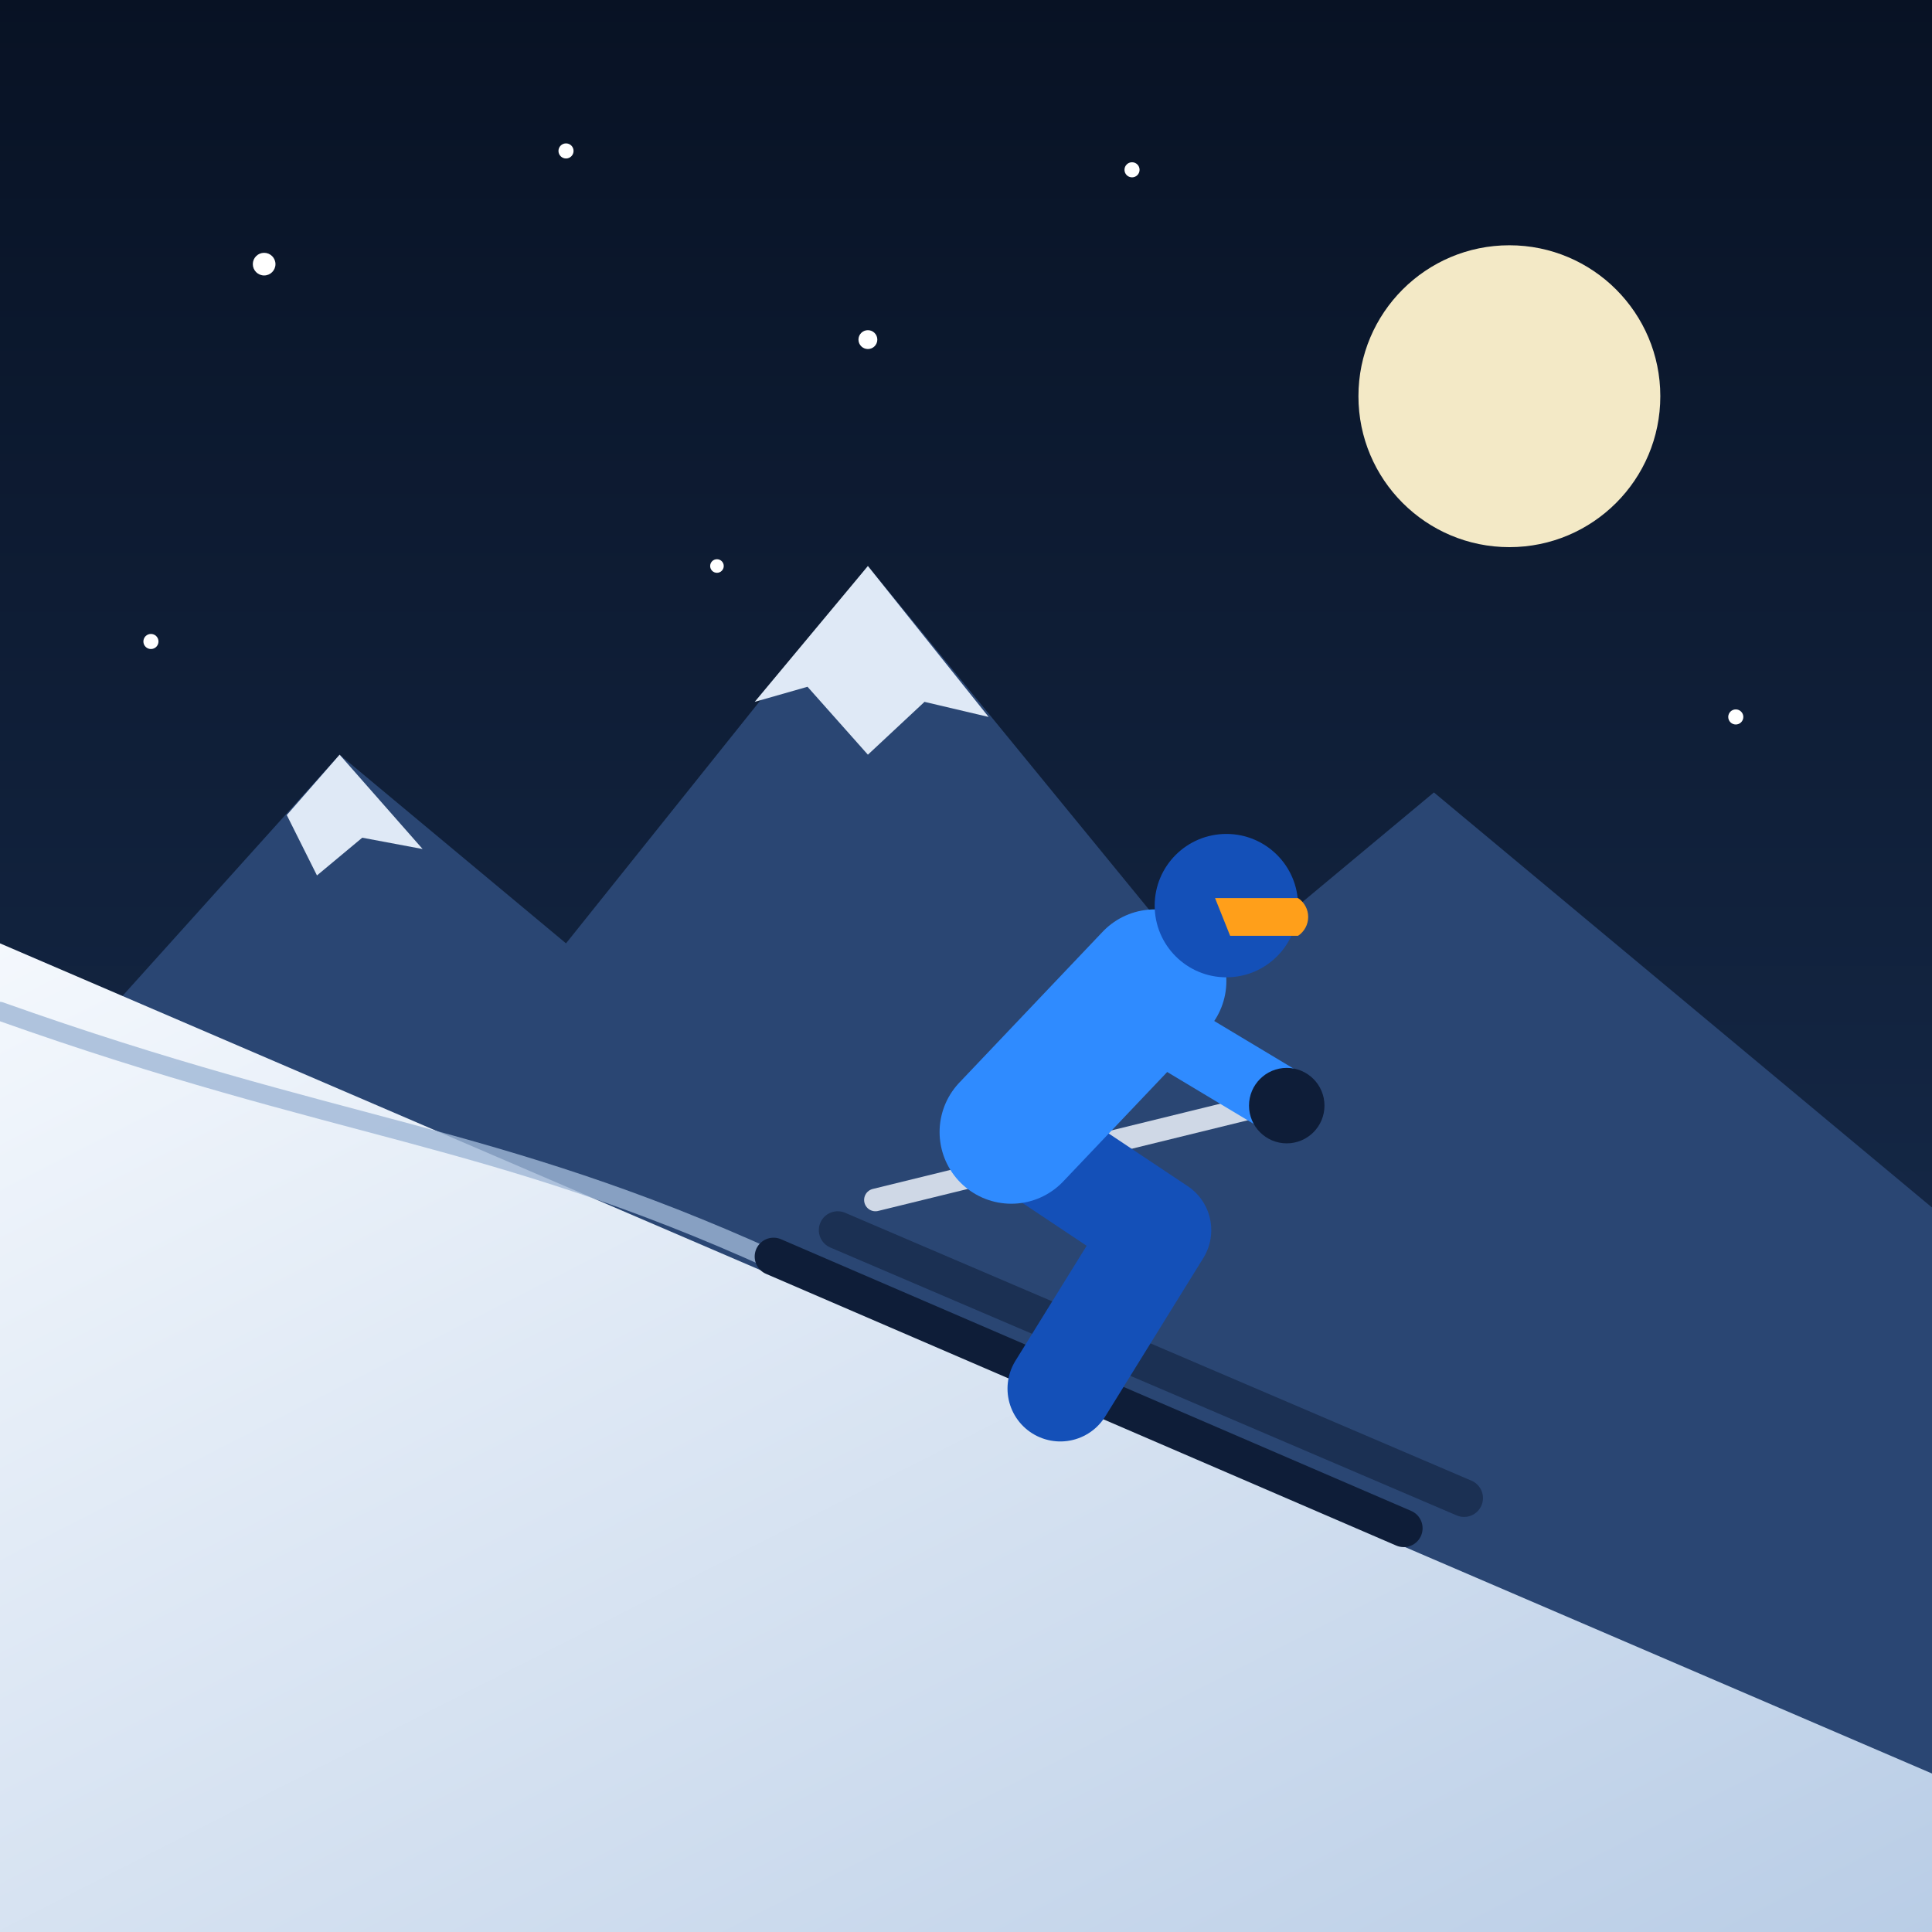
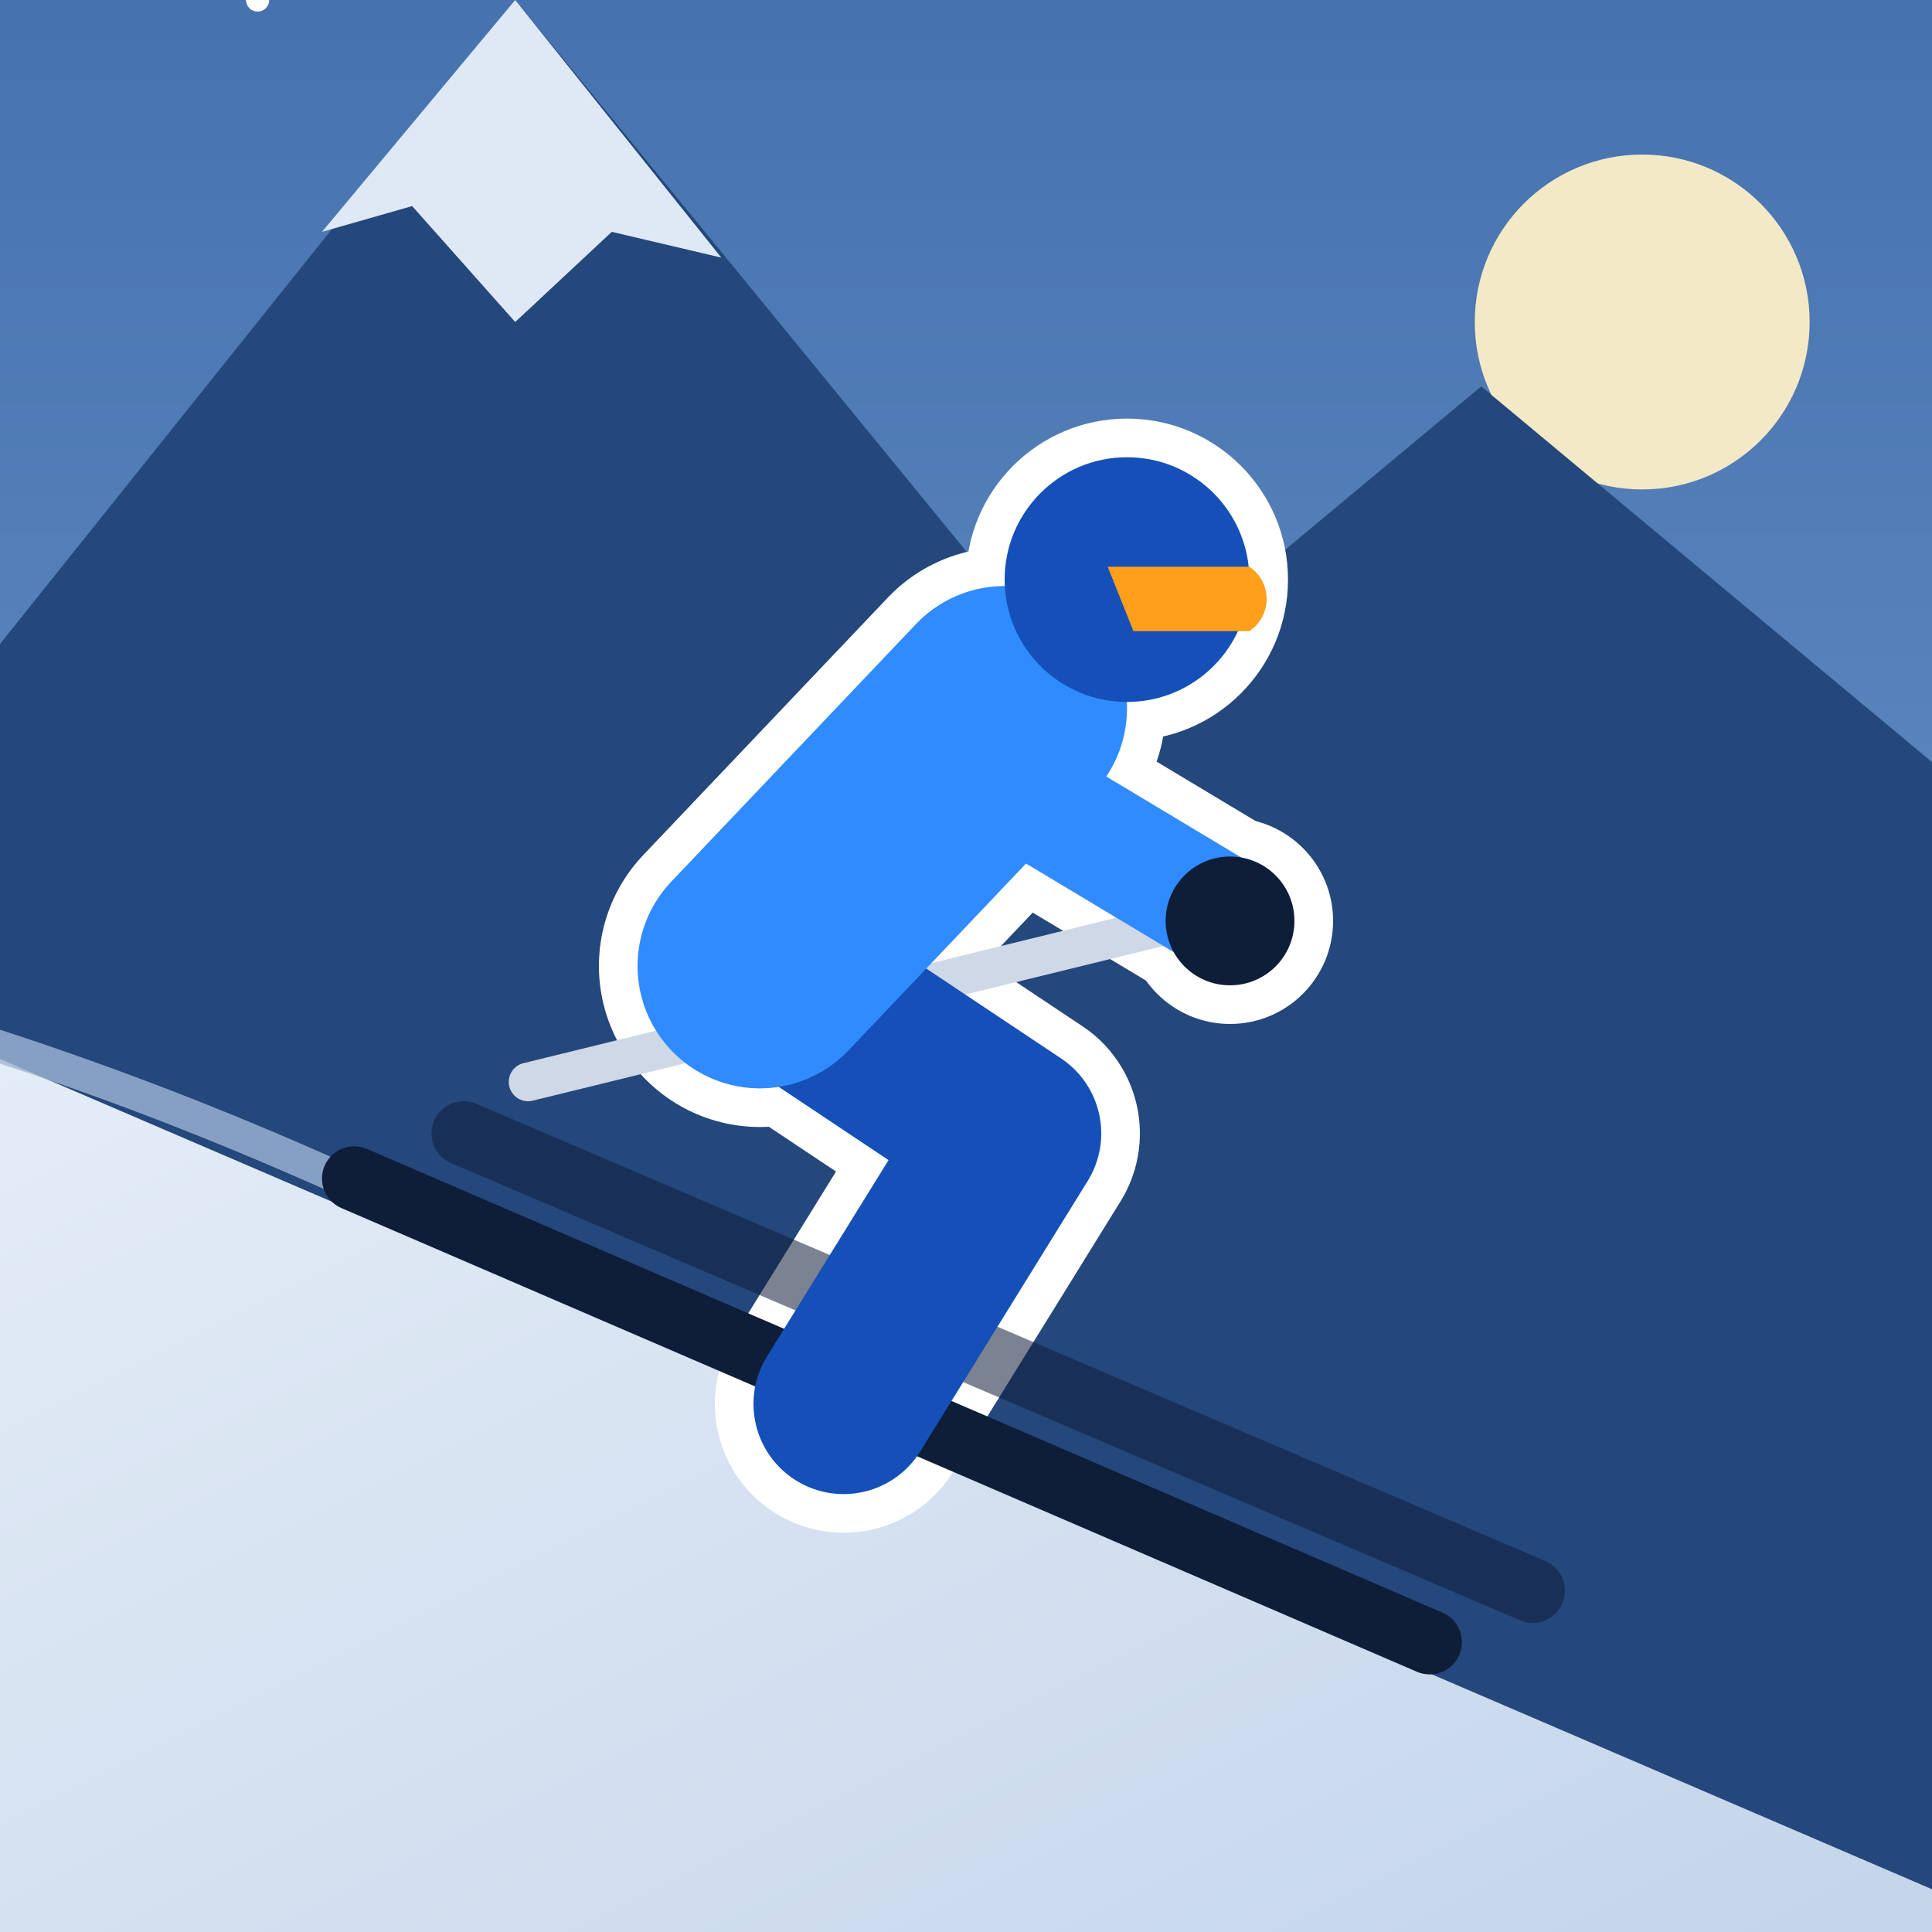
- <svg xmlns="http://www.w3.org/2000/svg" viewBox="0 0 512 512">
+ <svg xmlns="http://www.w3.org/2000/svg" viewBox="150 150 300 300">
  <defs>
    <linearGradient id="sky" x1="0" y1="0" x2="0" y2="1">
-       <stop offset="0" stop-color="#081224" />
-       <stop offset="1" stop-color="#1b3358" />
+       <stop offset="0" stop-color="#2d5c9e" />
+       <stop offset="1" stop-color="#7fa6d6" />
    </linearGradient>
    <linearGradient id="snow" x1="0" y1="0" x2="1" y2="1">
      <stop offset="0" stop-color="#f4f8fd" />
      <stop offset="1" stop-color="#b9cde6" />
    </linearGradient>
  </defs>
-   <rect width="512" height="512" rx="0" fill="url(#sky)" />
+   <rect x="0" y="0" width="512" height="512" fill="url(#sky)" />
  <g fill="#fff">
    <circle cx="70" cy="70" r="3" />
    <circle cx="150" cy="40" r="2" />
-     <circle cx="230" cy="90" r="2.5" />
    <circle cx="300" cy="45" r="2" />
    <circle cx="460" cy="190" r="2" />
    <circle cx="40" cy="170" r="2" />
    <circle cx="190" cy="150" r="1.8" />
  </g>
-   <circle cx="400" cy="105" r="40" fill="#f3e9c6" />
+   <circle cx="405" cy="200" r="26" fill="#f3e9c6" />
  <circle cx="385" cy="95" r="40" fill="#0d1a31" opacity="0.0" />
-   <path d="M0 300 L90 200 L150 250 L230 150 L320 260 L380 210 L512 320 L512 512 L0 512 Z" fill="#2a4673" />
+   <path d="M0 300 L90 200 L150 250 L230 150 L320 260 L380 210 L512 320 L512 512 L0 512 Z" fill="#24477c" />
  <path d="M230 150 L262 190 L245 186 L230 200 L214 182 L200 186 Z" fill="#dfe9f6" />
  <path d="M90 200 L112 225 L96 222 L84 232 L76 216 Z" fill="#dfe9f6" />
  <path d="M0 250 L512 470 L512 512 L0 512 Z" fill="url(#snow)" />
  <path d="M0 268 C 90 300, 130 300, 205 334" stroke="#9fb7d6" stroke-width="5" fill="none" stroke-linecap="round" opacity=".8" />
+   <g stroke="#ffffff" stroke-linecap="round" stroke-linejoin="round" fill="none">
+     <path d="M281 368 L307 326 L268 300" stroke-width="40" />
+     <path d="M268 300 L306 260" stroke-width="50" />
+     <path d="M300 268 L340 292" stroke-width="30" />
+     <circle cx="341" cy="293" r="16" fill="#fff" stroke="none" />
+     <circle cx="325" cy="240" r="25" fill="#fff" stroke="none" />
+   </g>
  <g stroke-linecap="round" stroke-linejoin="round" fill="none">
    <path d="M338 292 L232 318" stroke="#cfd8e6" stroke-width="6" />
    <path d="M205 333 L372 405" stroke="#0e1d38" stroke-width="10" />
    <path d="M222 326 L388 397" stroke="#0e1d38" stroke-width="10" opacity=".55" />
    <path d="M281 368 L307 326 L268 300" stroke="#1450b8" stroke-width="28" />
    <path d="M268 300 L306 260" stroke="#2f8bff" stroke-width="38" />
    <path d="M300 268 L340 292" stroke="#2f8bff" stroke-width="18" />
    <circle cx="341" cy="293" r="10" fill="#0e1d38" stroke="none" />
  </g>
  <circle cx="325" cy="240" r="19" fill="#1450b8" />
  <path d="M322 238 h22 a6 6 0 0 1 0 10 h-18 z" fill="#ff9f1a" />
</svg>
